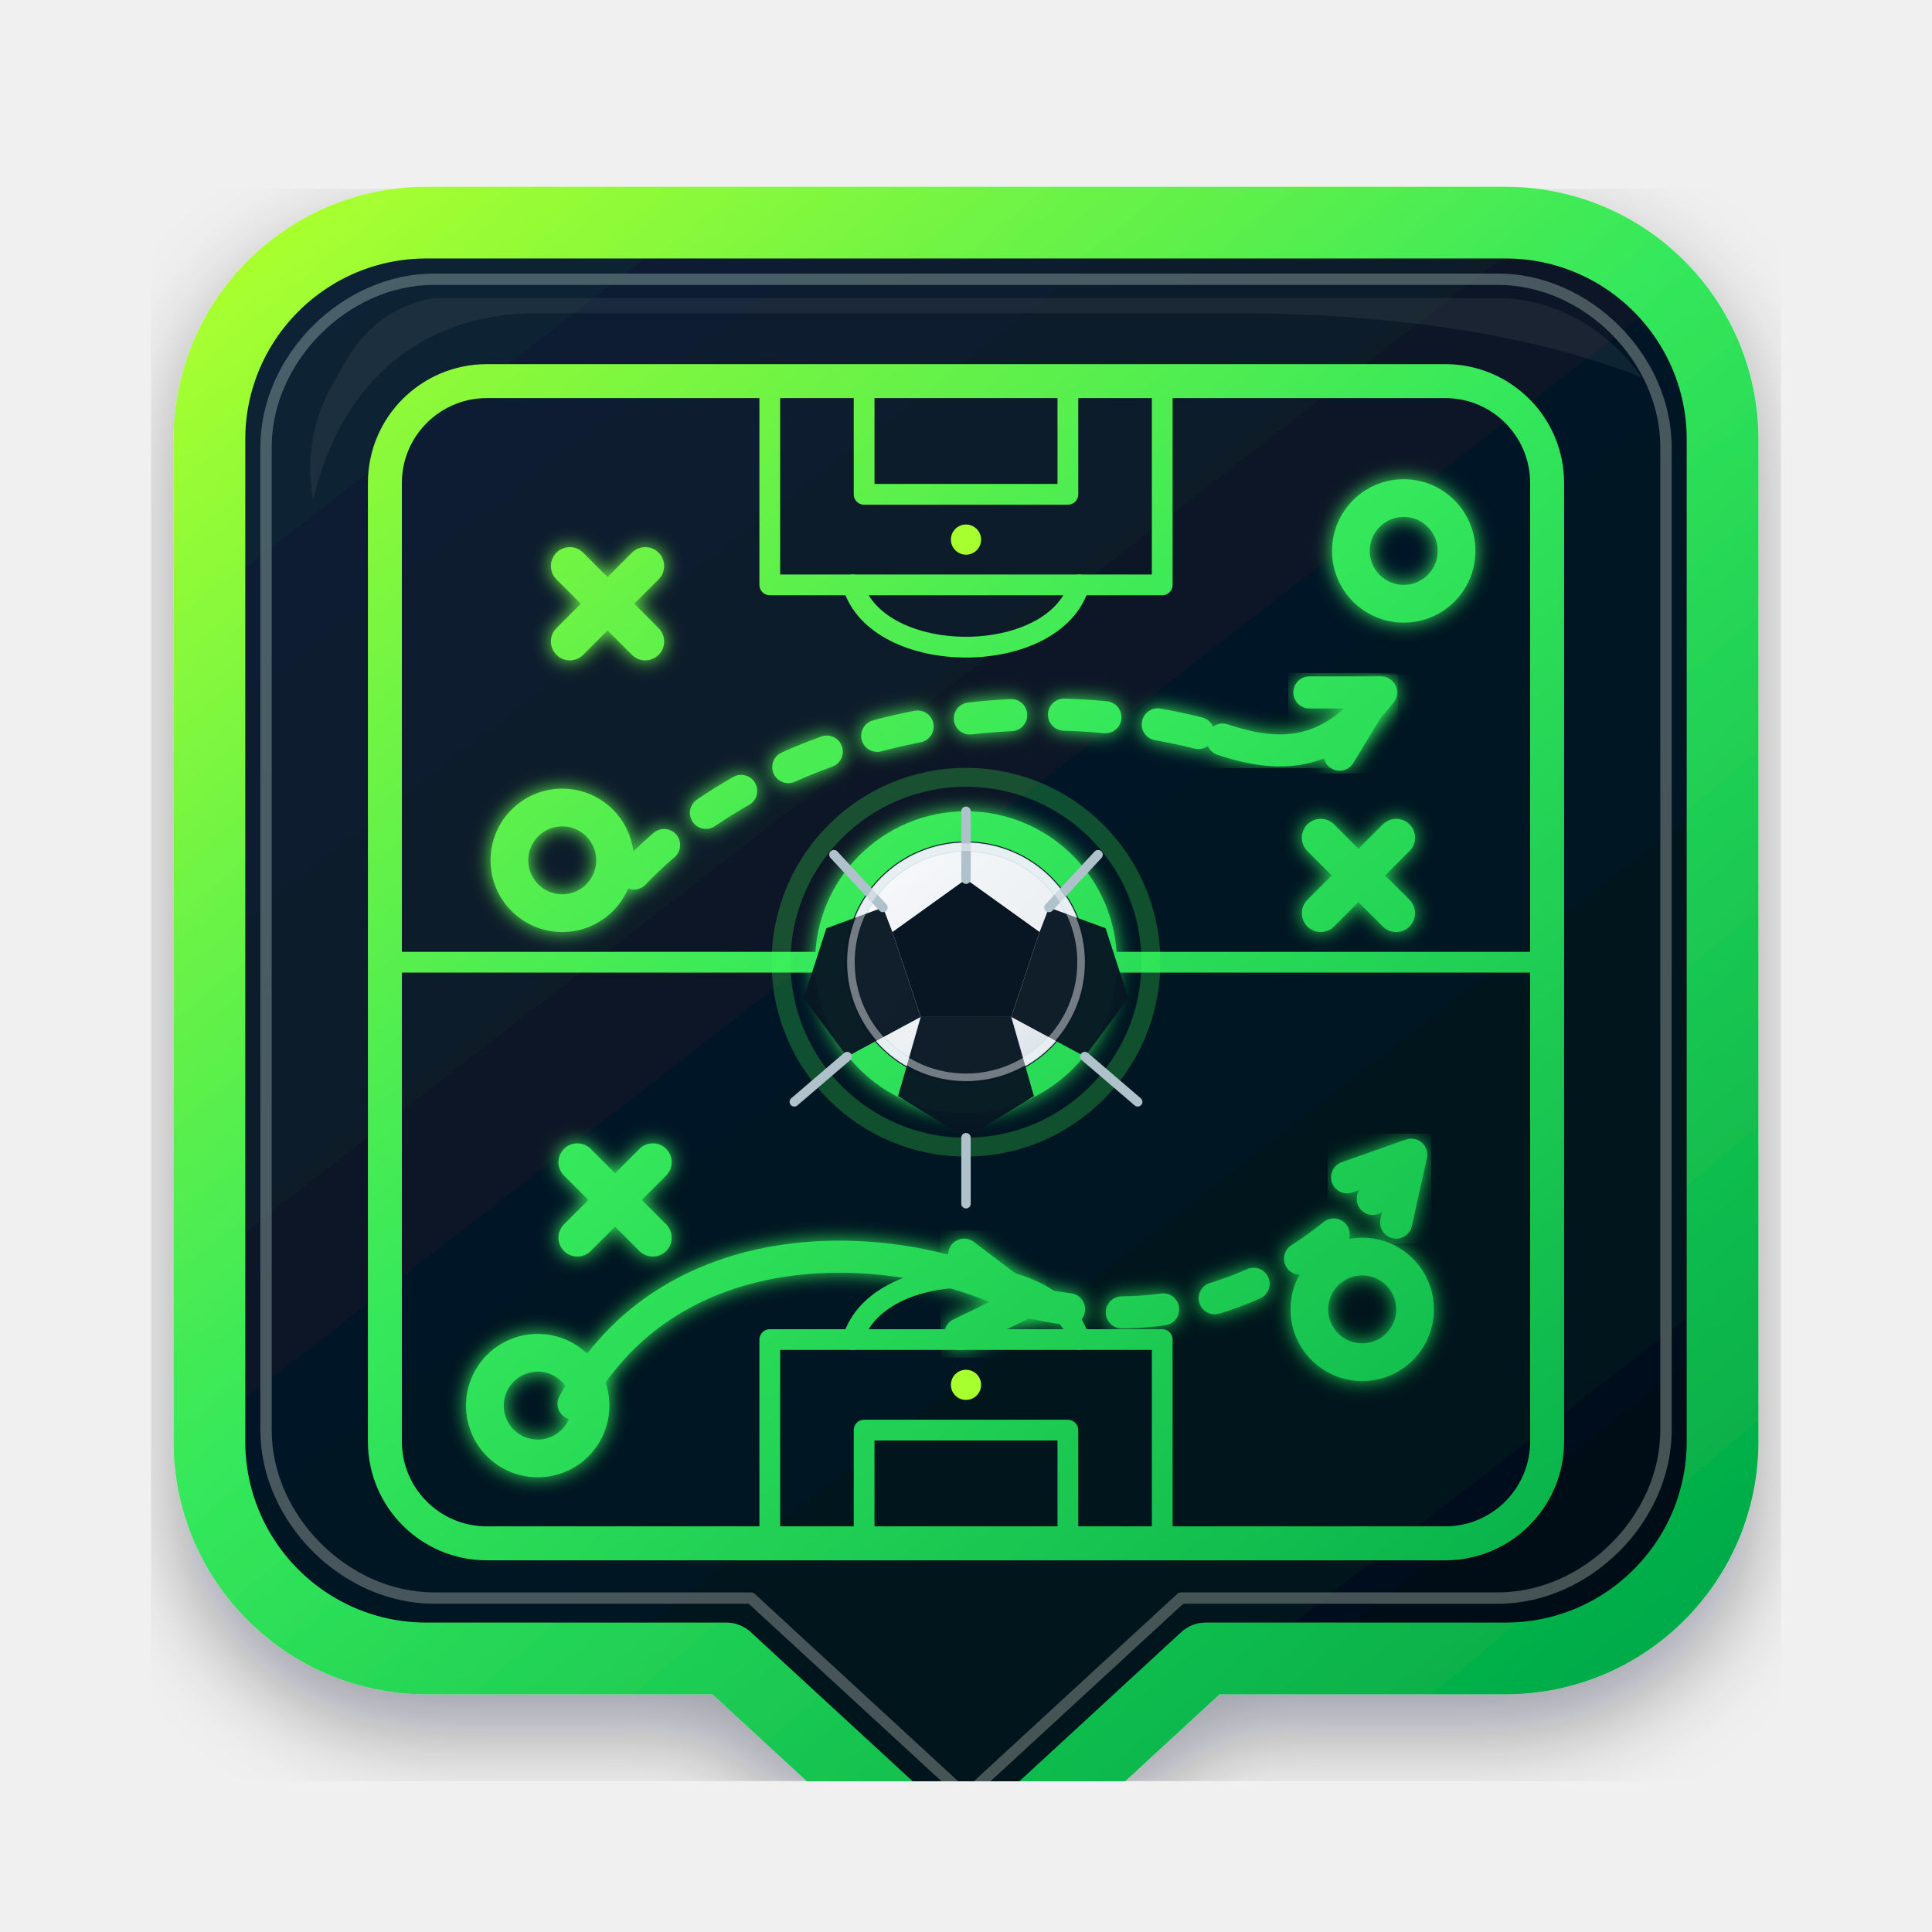
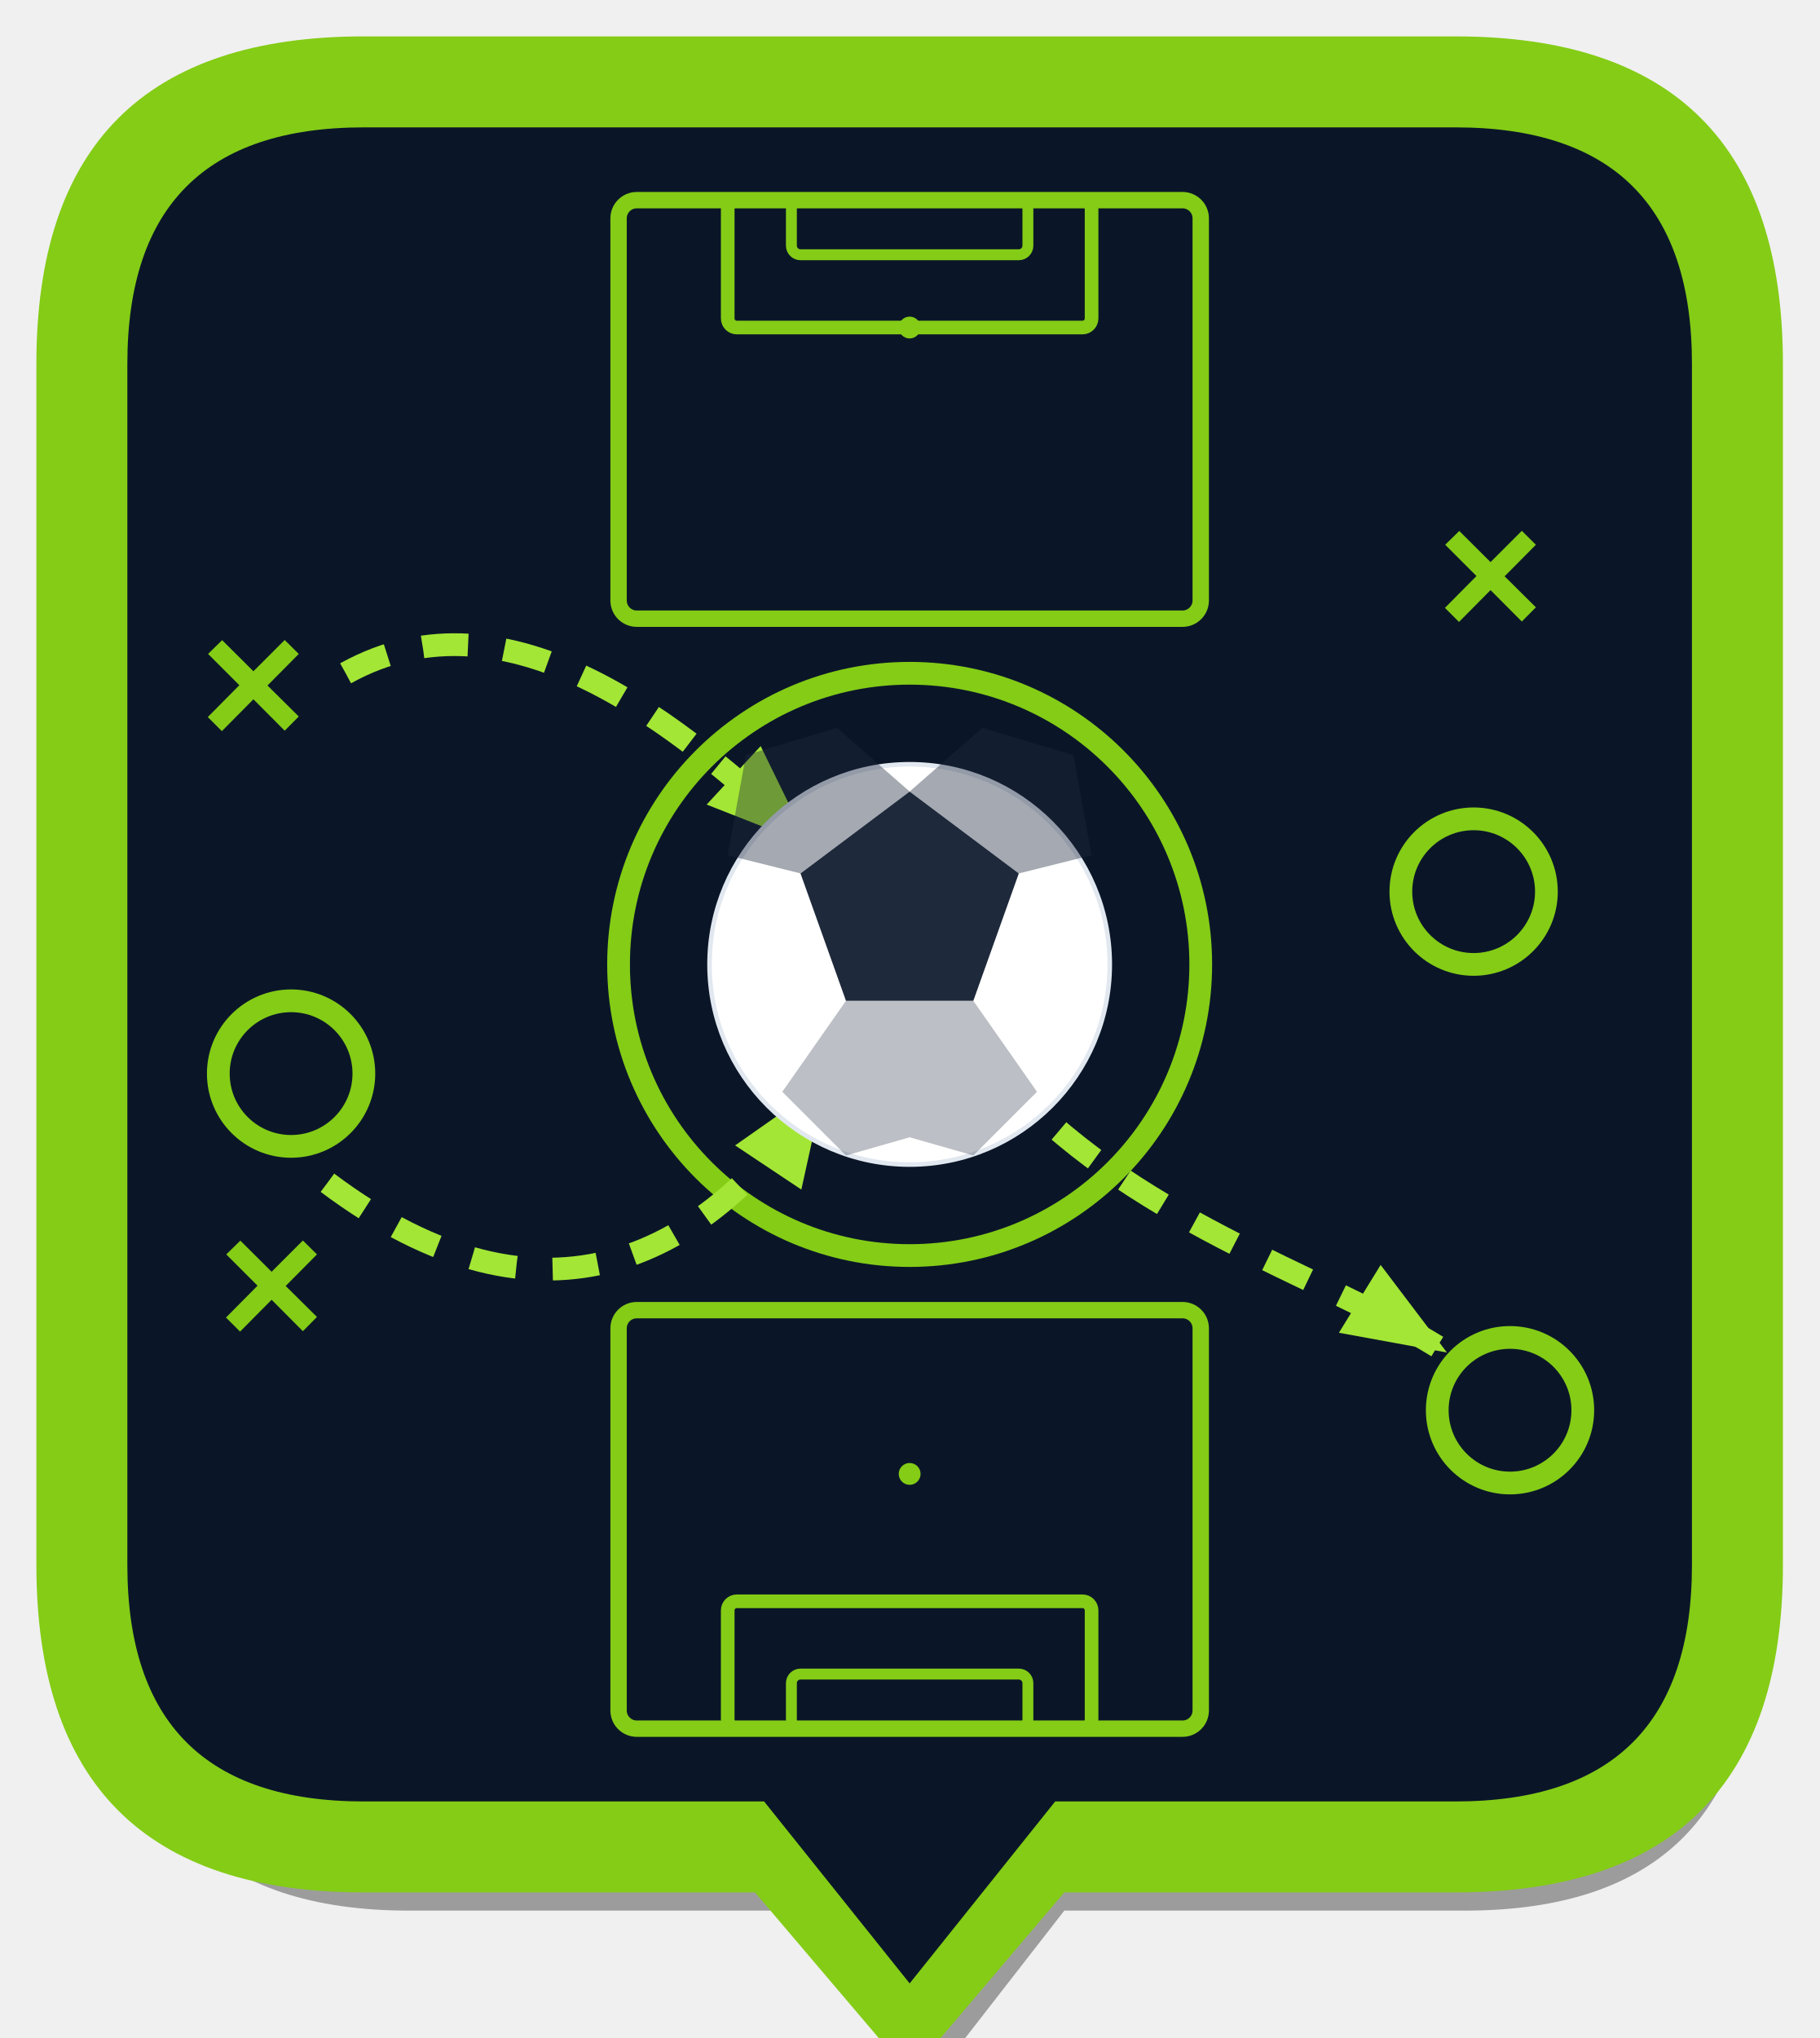
- <svg xmlns="http://www.w3.org/2000/svg" width="1024" height="1024" viewBox="0 0 1024 1024" fill="none">
+ <svg xmlns="http://www.w3.org/2000/svg" viewBox="0 0 200 224" fill="none">
  <defs>
-     <linearGradient id="greenGrad" x1="176" y1="110" x2="850" y2="914" gradientUnits="userSpaceOnUse">
-       <stop offset="0" stop-color="#A7FF2F" />
-       <stop offset="0.45" stop-color="#35E85B" />
-       <stop offset="1" stop-color="#00A948" />
-     </linearGradient>
-     <linearGradient id="darkGrad" x1="200" y1="100" x2="820" y2="900" gradientUnits="userSpaceOnUse">
-       <stop offset="0" stop-color="#092235" />
-       <stop offset="0.55" stop-color="#061623" />
-       <stop offset="1" stop-color="#021017" />
-     </linearGradient>
-     <linearGradient id="ballLight" x1="415" y1="415" x2="610" y2="620" gradientUnits="userSpaceOnUse">
-       <stop offset="0" stop-color="#FFFFFF" />
-       <stop offset="0.6" stop-color="#E9EEF2" />
-       <stop offset="1" stop-color="#B7C6D1" />
-     </linearGradient>
-     <filter id="shadow" x="80" y="80" width="864" height="864" filterUnits="userSpaceOnUse" color-interpolation-filters="sRGB">
-       <feDropShadow dx="0" dy="20" stdDeviation="24" flood-color="#001015" flood-opacity="0.35" />
-     </filter>
-     <filter id="glow" x="-30%" y="-30%" width="160%" height="160%" color-interpolation-filters="sRGB">
-       <feGaussianBlur stdDeviation="5" result="blur" />
-       <feMerge>
-         <feMergeNode in="blur" />
-         <feMergeNode in="SourceGraphic" />
-       </feMerge>
-     </filter>
-     <style>
-       .pitch-line{stroke:url(#greenGrad);stroke-width:18;stroke-linecap:round;stroke-linejoin:round;}
-       .thin-line{stroke:url(#greenGrad);stroke-width:11;stroke-linecap:round;stroke-linejoin:round;}
-       .marker{stroke:url(#greenGrad);stroke-width:20;stroke-linecap:round;stroke-linejoin:round;filter:url(#glow);}
-       .dash{stroke:url(#greenGrad);stroke-width:17;stroke-linecap:round;stroke-linejoin:round;stroke-dasharray:22 28;filter:url(#glow);}
-       .arrow{stroke:url(#greenGrad);stroke-width:17;stroke-linecap:round;stroke-linejoin:round;filter:url(#glow);}
-     </style>
+     <marker id="a1" viewBox="0 0 10 10" refX="8" refY="5" markerWidth="5" markerHeight="5" orient="auto">
+       <path d="M0 1.5L9 5L0 8.5z" fill="#a3e635" />
+     </marker>
+     <marker id="a2" viewBox="0 0 10 10" refX="8" refY="5" markerWidth="5" markerHeight="5" orient="auto">
+       <path d="M0 1.5L9 5L0 8.5z" fill="#a3e635" />
+     </marker>
+     <marker id="a3" viewBox="0 0 10 10" refX="8" refY="5" markerWidth="5" markerHeight="5" orient="auto">
+       <path d="M0 1.5L9 5L0 8.5z" fill="#a3e635" />
+     </marker>
+     <clipPath id="clip">
+       <path d="M40 8 Q8 8 8 40 L8 172 Q8 204 40 204 L84 204 L100 222 L116 204 L160 204 Q192 204 192 172 L192 40 Q192 8 160 8 Z" />
+     </clipPath>
  </defs>
-   <g filter="url(#shadow)">
-     <path d="M226 118H798C861.5 118 913 169.5 913 233V764C913 827.5 861.5 879 798 879H639L512 996L385 879H226C162.5 879 111 827.5 111 764V233C111 169.5 162.5 118 226 118Z" fill="url(#darkGrad)" />
-     <path d="M226 118H798C861.5 118 913 169.5 913 233V764C913 827.5 861.5 879 798 879H639L512 996L385 879H226C162.5 879 111 827.5 111 764V233C111 169.5 162.5 118 226 118Z" stroke="url(#greenGrad)" stroke-width="38" stroke-linejoin="round" />
-     <path d="M230 148H794C841 148 883 190 883 237V758C883 805 841 847 794 847H626L512 952L398 847H230C183 847 141 805 141 758V237C141 190 183 148 230 148Z" stroke="#EFFFF0" stroke-opacity="0.28" stroke-width="6" stroke-linejoin="round" />
-   </g>
-   <rect x="204" y="202" width="616" height="616" rx="54" class="pitch-line" />
-   <line x1="204" y1="510" x2="820" y2="510" class="thin-line" />
-   <path d="M408 202V310H616V202" class="thin-line" />
-   <path d="M458 202V262H566V202" class="thin-line" />
-   <path d="M452 310C465 354 559 354 572 310" class="thin-line" />
-   <circle cx="512" cy="286" r="8" fill="#A7FF2F" />
-   <path d="M408 818V710H616V818" class="thin-line" />
-   <path d="M458 818V758H566V818" class="thin-line" />
-   <path d="M452 710C465 666 559 666 572 710" class="thin-line" />
-   <circle cx="512" cy="734" r="8" fill="#A7FF2F" />
-   <circle cx="512" cy="510" r="72" fill="#061623" stroke="url(#greenGrad)" stroke-width="16" filter="url(#glow)" />
-   <circle cx="512" cy="510" r="98" stroke="#40FF5B" stroke-opacity="0.25" stroke-width="10" />
-   <path d="M336 463C410 386 539 360 648 392" class="dash" />
-   <path d="M648 392C681 403 706 400 732 367" class="arrow" />
-   <path d="M730 367L694 367M730 367L710 400" class="arrow" />
-   <path d="M304 744C357 646 482 656 544 690" class="arrow" />
-   <path d="M544 690L511 665M544 690L509 707" class="arrow" />
-   <path d="M545 690C627 709 696 679 748 612" class="dash" />
-   <path d="M748 612L714 624M748 612L740 648" class="arrow" />
-   <g class="marker">
-     <path d="M302 300L342 340M342 300L302 340" />
-     <path d="M700 444L740 484M740 444L700 484" />
-     <path d="M306 616L346 656M346 616L306 656" />
-     <circle cx="744" cy="292" r="28" fill="none" />
-     <circle cx="298" cy="456" r="28" fill="none" />
-     <circle cx="722" cy="694" r="28" fill="none" />
-     <circle cx="285" cy="745" r="28" fill="none" />
-   </g>
-   <g>
-     <circle cx="512" cy="510" r="61" fill="url(#ballLight)" stroke="#D7E3EA" stroke-width="5" />
-     <path d="M512 466L551 494L536 539H488L473 494L512 466Z" fill="#071622" />
-     <path d="M468 481L438 492L426 529L449 560L488 539L473 494L468 481Z" fill="#071622" opacity="0.96" />
-     <path d="M556 481L586 492L598 529L575 560L536 539L551 494L556 481Z" fill="#071622" opacity="0.96" />
-     <path d="M488 539L476 581L512 603L548 581L536 539H488Z" fill="#071622" opacity="0.96" />
-     <path d="M512 466V430M468 481L442 453M556 481L582 453M449 560L421 584M575 560L603 584M512 603V638" stroke="#AFC1CB" stroke-width="5" stroke-linecap="round" />
-     <circle cx="512" cy="510" r="61" fill="none" stroke="#FFFFFF" stroke-opacity="0.42" stroke-width="4" />
-   </g>
-   <path d="M230 158H794C824 158 853 175 870 200C817 179 745 166 652 166H285C221 166 180 205 166 265C162 245 165 221 179 199C191 175 207 162 230 158Z" fill="white" opacity="0.06" />
+   <path d="M42 12 Q10 12 10 44 L10 174 Q10 206 42 206 L86 206 L100 224 L114 206 L158 206 Q190 206 190 174 L190 44 Q190 12 158 12 Z" fill="rgba(0,0,0,0.35)" transform="translate(3,4)" />
+   <path d="M40 4 Q4 4 4 40 L4 172 Q4 208 40 208 L83 208 L100 228 L117 208 L160 208 Q196 208 196 172 L196 40 Q196 4 160 4 Z" fill="#84cc16" />
+   <path d="M40 14 Q14 14 14 40 L14 172 Q14 198 40 198 L84 198 L100 218 L116 198 L160 198 Q186 198 186 172 L186 40 Q186 14 160 14 Z" fill="#0a1628" />
+   <rect x="68" y="22" width="64" height="46" rx="2" fill="none" stroke="#84cc16" stroke-width="1.8" />
+   <rect x="80" y="22" width="40" height="14" rx="1" fill="none" stroke="#84cc16" stroke-width="1.5" />
+   <rect x="87" y="22" width="26" height="6" rx="1" fill="none" stroke="#84cc16" stroke-width="1.2" />
+   <circle cx="100" cy="36" r="1.2" fill="#84cc16" />
+   <rect x="68" y="144" width="64" height="46" rx="2" fill="none" stroke="#84cc16" stroke-width="1.8" />
+   <rect x="80" y="176" width="40" height="14" rx="1" fill="none" stroke="#84cc16" stroke-width="1.5" />
+   <rect x="87" y="184" width="26" height="6" rx="1" fill="none" stroke="#84cc16" stroke-width="1.2" />
+   <circle cx="100" cy="162" r="1.2" fill="#84cc16" />
+   <circle cx="100" cy="106" r="32" fill="none" stroke="#84cc16" stroke-width="2.5" />
+   <text x="22" y="82" font-family="Arial" font-size="20" font-weight="900" fill="#84cc16">×</text>
+   <text x="158" y="70" font-family="Arial" font-size="20" font-weight="900" fill="#84cc16">×</text>
+   <text x="24" y="148" font-family="Arial" font-size="20" font-weight="900" fill="#84cc16">×</text>
+   <circle cx="162" cy="98" r="8" fill="none" stroke="#84cc16" stroke-width="2.5" />
+   <circle cx="32" cy="118" r="8" fill="none" stroke="#84cc16" stroke-width="2.5" />
+   <circle cx="166" cy="155" r="8" fill="none" stroke="#84cc16" stroke-width="2.5" />
+   <path d="M38 74 C56 64 75 80 88 92" stroke="#a3e635" stroke-width="2.5" stroke-dasharray="5 4" fill="none" marker-end="url(#a1)" />
+   <path d="M36 130 C60 148 78 138 90 120" stroke="#a3e635" stroke-width="2.5" stroke-dasharray="5 4" fill="none" marker-end="url(#a2)" />
+   <path d="M110 118 C124 134 145 140 158 148" stroke="#a3e635" stroke-width="2.5" stroke-dasharray="5 4" fill="none" marker-end="url(#a3)" />
+   <circle cx="100" cy="106" r="22" fill="white" stroke="#e2e8f0" stroke-width="0.5" />
+   <path d="M100 87 L112 96 L107 110 L93 110 L88 96 Z" fill="#1e293b" />
+   <path d="M100 87 L92 80 L82 83 L80 94 L88 96 Z" fill="#1e293b" opacity="0.4" />
+   <path d="M100 87 L108 80 L118 83 L120 94 L112 96 Z" fill="#1e293b" opacity="0.4" />
+   <path d="M107 110 L114 120 L107 127 L100 125 L93 127 L86 120 L93 110 Z" fill="#1e293b" opacity="0.3" />
</svg>
